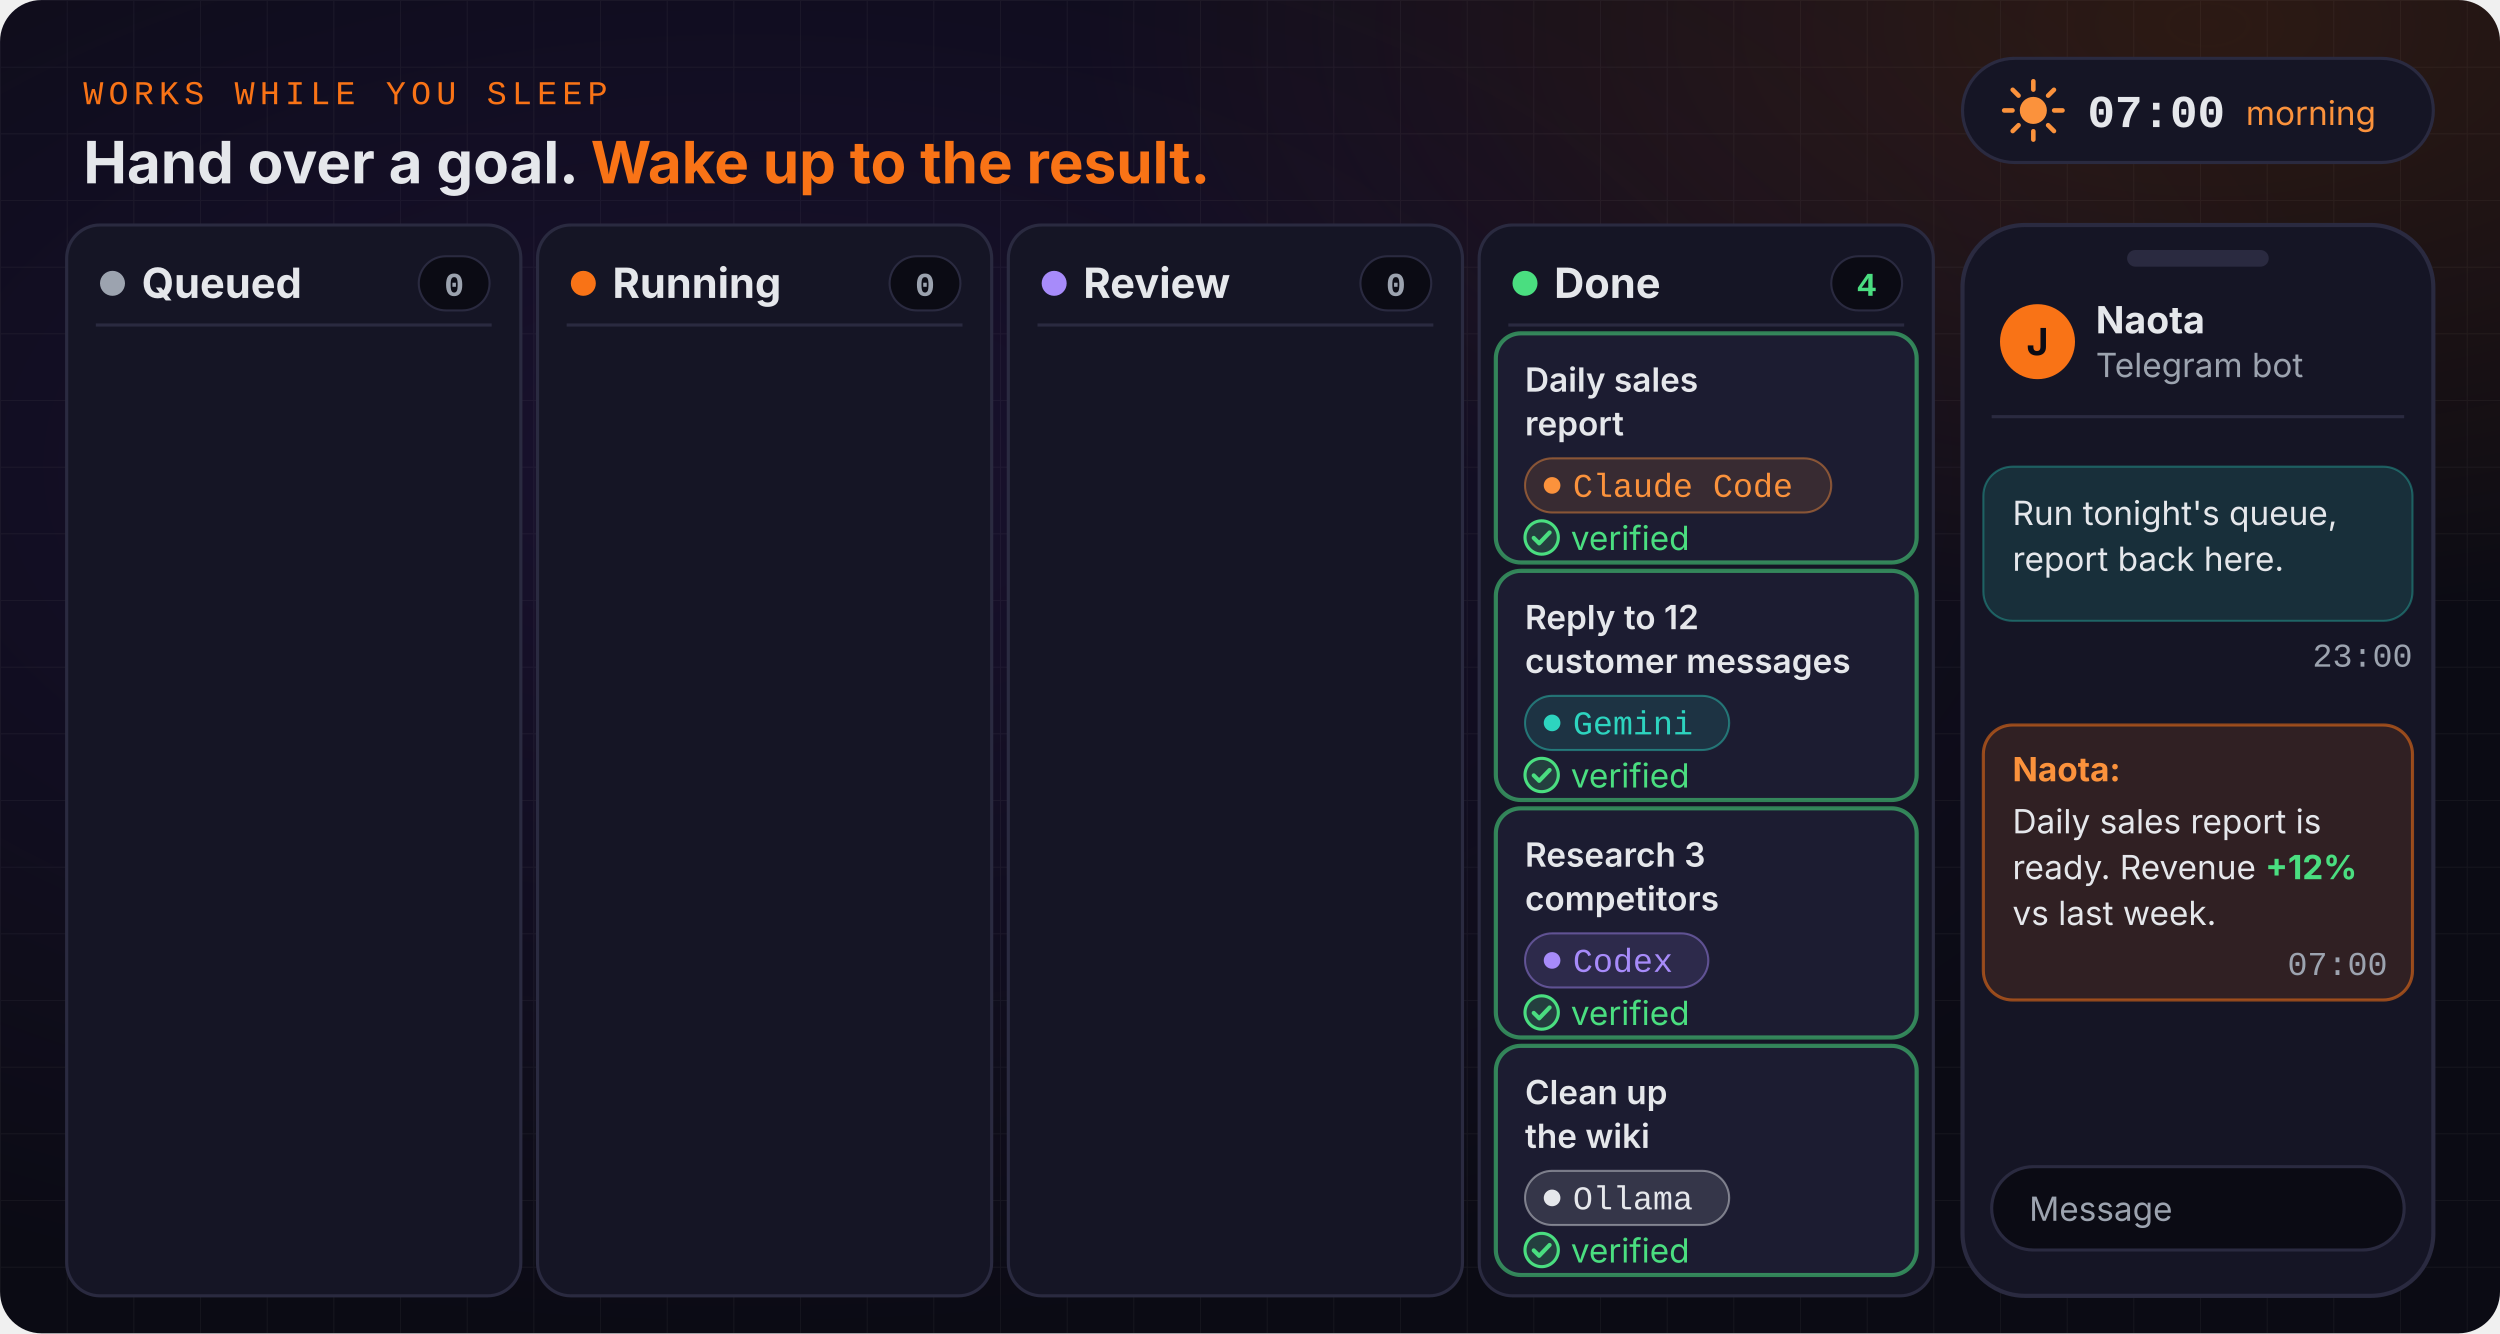
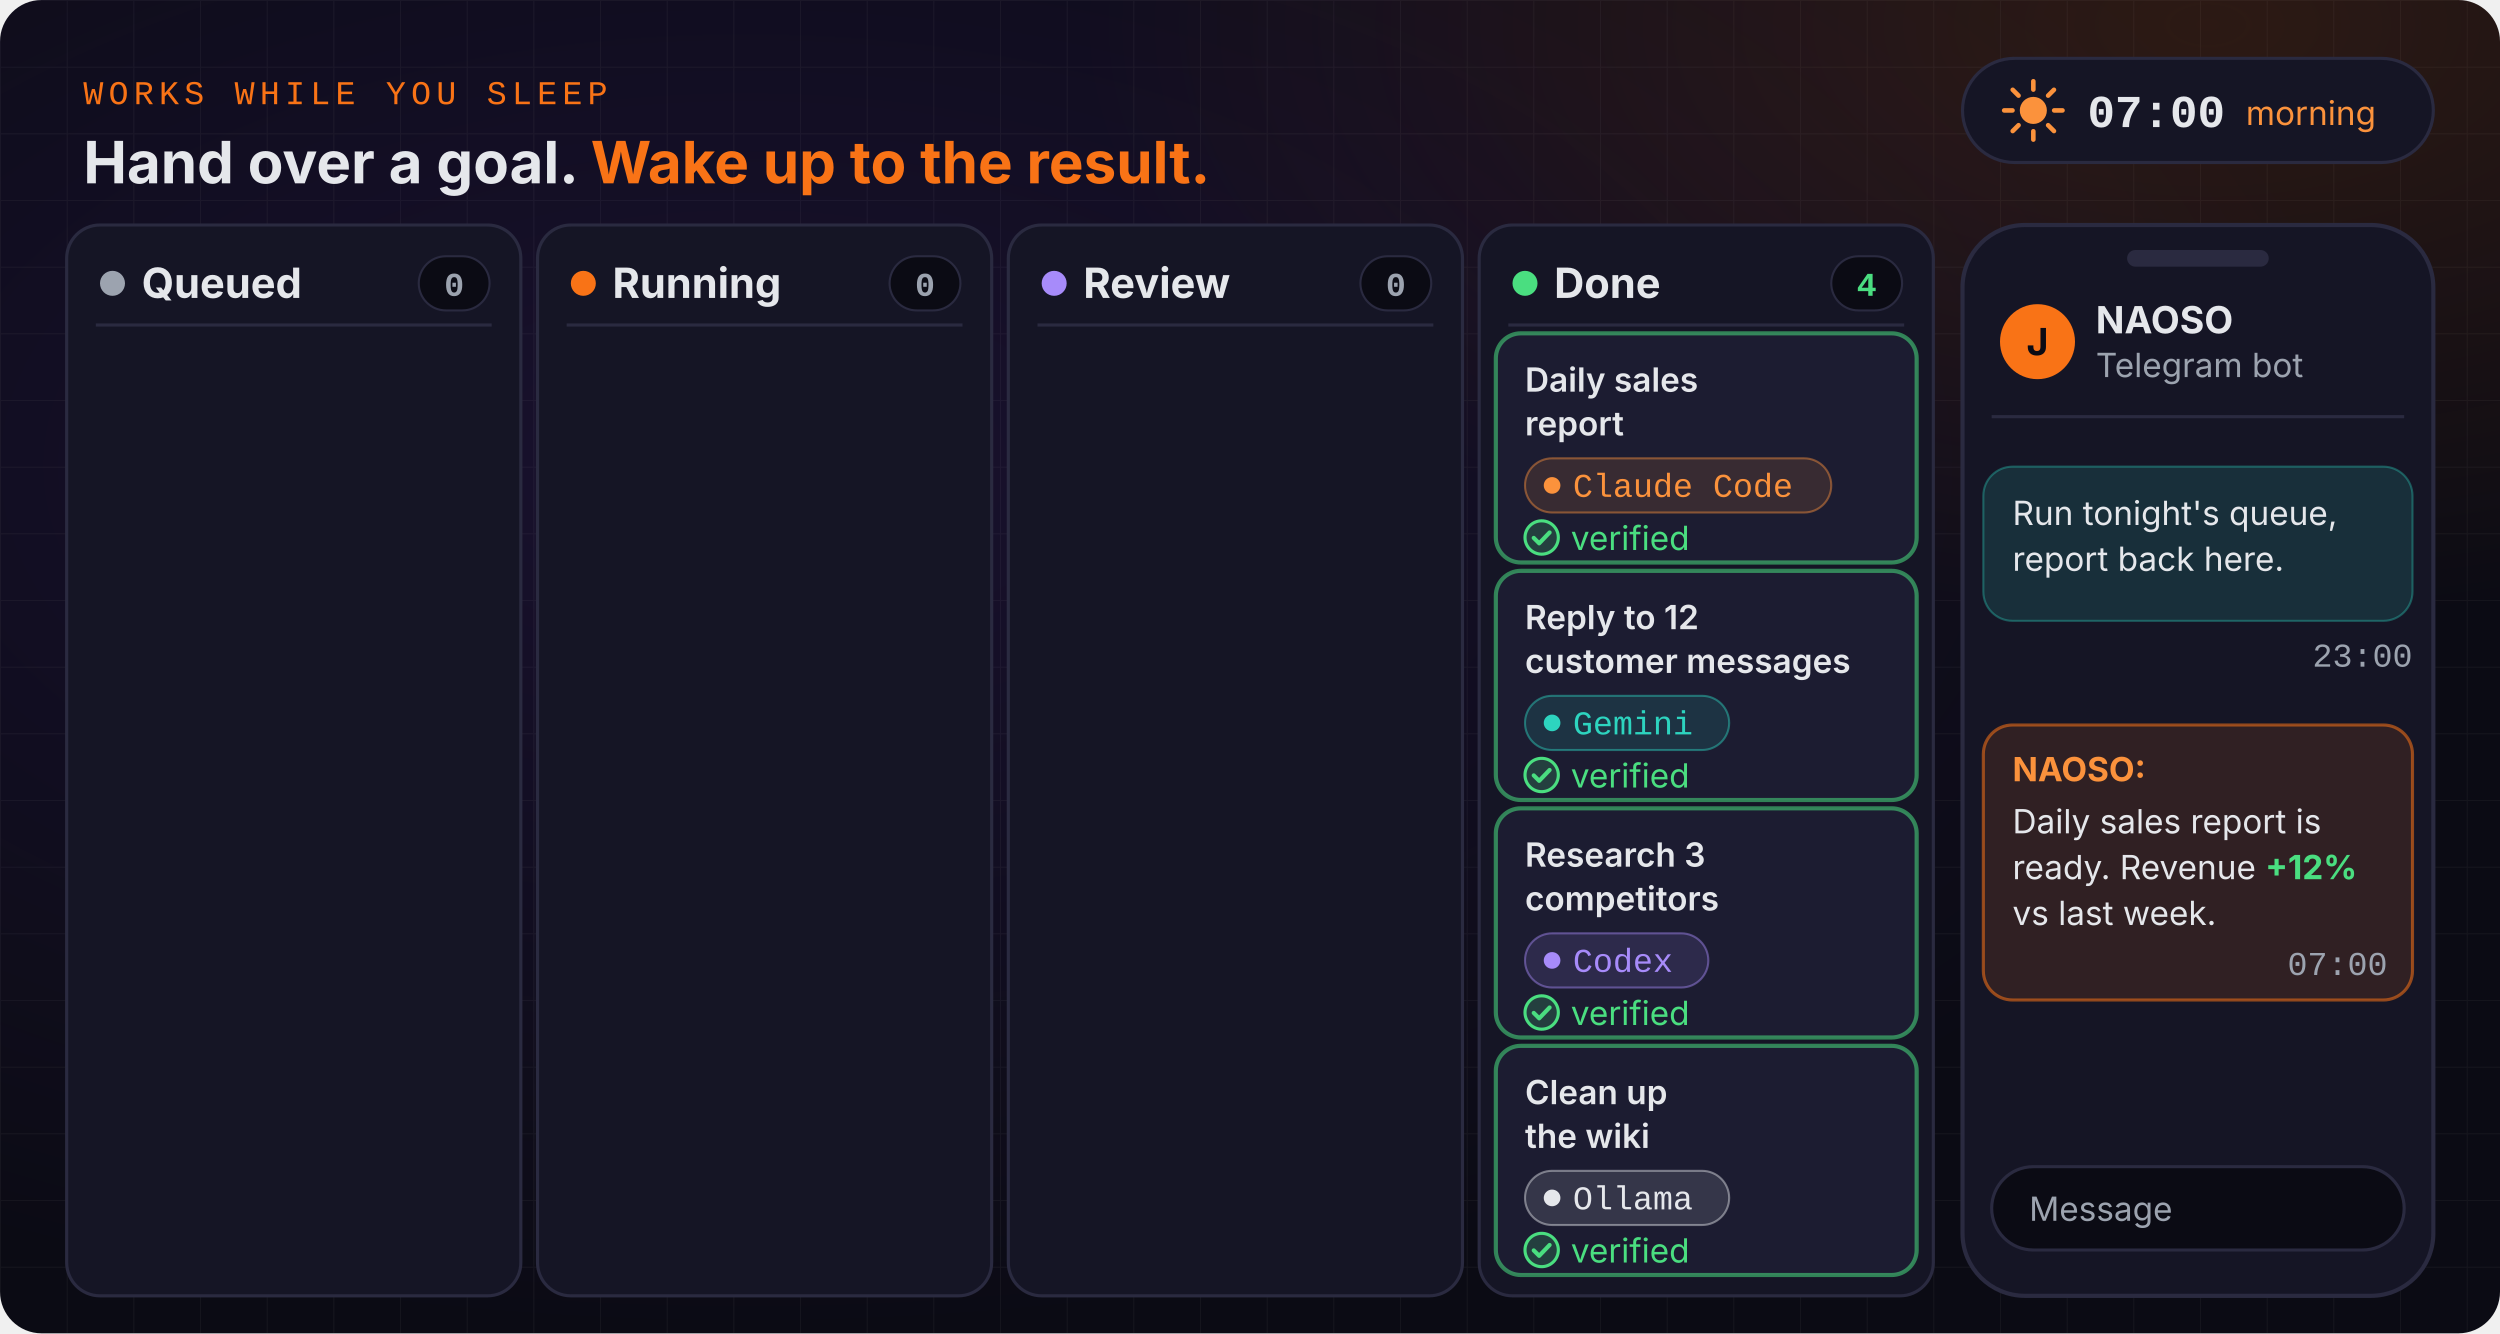
<svg xmlns="http://www.w3.org/2000/svg" viewBox="0 0 1200 640" role="img" aria-labelledby="t d">
  <style>
.mv,.fade,.st,.pg,.pf,.vf,.tm,.ic,.note,.morn,.pulse{animation-duration:14s;animation-iteration-count:infinite;animation-fill-mode:both}
.pf{transform-box:fill-box;transform-origin:left center}
.fade{animation-name:fade;animation-timing-function:linear}
@keyframes fade{0%{opacity:0}4%{opacity:1}95%{opacity:1}98%{opacity:0}100%{opacity:0}}

@keyframes mv0{0%{transform:translateX(-678px)}8%{transform:translateX(-678px)}11%{transform:translateX(-452px)}27%{transform:translateX(-452px)}30%{transform:translateX(-226px)}40%{transform:translateX(-226px)}43%{transform:translateX(0px)}98%{transform:translateX(0px)}98.5%{transform:translateX(-678px)}100%{transform:translateX(-678px)}}
@keyframes st0{0%{stroke:#2a2a40}9%{stroke:#2a2a40}11%{stroke:#f97316}28%{stroke:#f97316}30%{stroke:#8b5cf6}41%{stroke:#8b5cf6}43%{stroke:rgba(74,222,128,0.55)}98%{stroke:rgba(74,222,128,0.55)}98.5%{stroke:#2a2a40}100%{stroke:#2a2a40}}
@keyframes pg0{0%{opacity:0}10%{opacity:0}11.5%{opacity:1}33%{opacity:1}34.5%{opacity:0}100%{opacity:0}}
@keyframes pf0{0%{transform:scaleX(0)}12%{transform:scaleX(0)}26%{transform:scaleX(1)}100%{transform:scaleX(1)}}
@keyframes vf0{0%{opacity:0}34%{opacity:0}36%{opacity:1}98%{opacity:1}98.5%{opacity:0}100%{opacity:0}}
.c0 .mv{animation-name:mv0;animation-timing-function:ease-in-out}.c0 .st{animation-name:st0;animation-timing-function:linear}.c0 .pg{animation-name:pg0;animation-timing-function:linear}.c0 .pf{animation-name:pf0;animation-timing-function:ease-in-out}.c0 .vf{animation-name:vf0;animation-timing-function:linear}
@keyframes mv1{0%{transform:translateX(-678px)}15%{transform:translateX(-678px)}18%{transform:translateX(-452px)}34%{transform:translateX(-452px)}37%{transform:translateX(-226px)}47%{transform:translateX(-226px)}50%{transform:translateX(0px)}98%{transform:translateX(0px)}98.5%{transform:translateX(-678px)}100%{transform:translateX(-678px)}}
@keyframes st1{0%{stroke:#2a2a40}16%{stroke:#2a2a40}18%{stroke:#f97316}35%{stroke:#f97316}37%{stroke:#8b5cf6}48%{stroke:#8b5cf6}50%{stroke:rgba(74,222,128,0.55)}98%{stroke:rgba(74,222,128,0.55)}98.5%{stroke:#2a2a40}100%{stroke:#2a2a40}}
@keyframes pg1{0%{opacity:0}17%{opacity:0}18.5%{opacity:1}40%{opacity:1}41.5%{opacity:0}100%{opacity:0}}
@keyframes pf1{0%{transform:scaleX(0)}19%{transform:scaleX(0)}33%{transform:scaleX(1)}100%{transform:scaleX(1)}}
@keyframes vf1{0%{opacity:0}41%{opacity:0}43%{opacity:1}98%{opacity:1}98.5%{opacity:0}100%{opacity:0}}
.c1 .mv{animation-name:mv1;animation-timing-function:ease-in-out}.c1 .st{animation-name:st1;animation-timing-function:linear}.c1 .pg{animation-name:pg1;animation-timing-function:linear}.c1 .pf{animation-name:pf1;animation-timing-function:ease-in-out}.c1 .vf{animation-name:vf1;animation-timing-function:linear}
@keyframes mv2{0%{transform:translateX(-678px)}22%{transform:translateX(-678px)}25%{transform:translateX(-452px)}41%{transform:translateX(-452px)}44%{transform:translateX(-226px)}54%{transform:translateX(-226px)}57%{transform:translateX(0px)}98%{transform:translateX(0px)}98.5%{transform:translateX(-678px)}100%{transform:translateX(-678px)}}
@keyframes st2{0%{stroke:#2a2a40}23%{stroke:#2a2a40}25%{stroke:#f97316}42%{stroke:#f97316}44%{stroke:#8b5cf6}55%{stroke:#8b5cf6}57%{stroke:rgba(74,222,128,0.55)}98%{stroke:rgba(74,222,128,0.55)}98.5%{stroke:#2a2a40}100%{stroke:#2a2a40}}
@keyframes pg2{0%{opacity:0}24%{opacity:0}25.5%{opacity:1}47%{opacity:1}48.5%{opacity:0}100%{opacity:0}}
@keyframes pf2{0%{transform:scaleX(0)}26%{transform:scaleX(0)}40%{transform:scaleX(1)}100%{transform:scaleX(1)}}
@keyframes vf2{0%{opacity:0}48%{opacity:0}50%{opacity:1}98%{opacity:1}98.5%{opacity:0}100%{opacity:0}}
.c2 .mv{animation-name:mv2;animation-timing-function:ease-in-out}.c2 .st{animation-name:st2;animation-timing-function:linear}.c2 .pg{animation-name:pg2;animation-timing-function:linear}.c2 .pf{animation-name:pf2;animation-timing-function:ease-in-out}.c2 .vf{animation-name:vf2;animation-timing-function:linear}
@keyframes mv3{0%{transform:translateX(-678px)}29%{transform:translateX(-678px)}32%{transform:translateX(-452px)}48%{transform:translateX(-452px)}51%{transform:translateX(-226px)}61%{transform:translateX(-226px)}64%{transform:translateX(0px)}98%{transform:translateX(0px)}98.5%{transform:translateX(-678px)}100%{transform:translateX(-678px)}}
@keyframes st3{0%{stroke:#2a2a40}30%{stroke:#2a2a40}32%{stroke:#f97316}49%{stroke:#f97316}51%{stroke:#8b5cf6}62%{stroke:#8b5cf6}64%{stroke:rgba(74,222,128,0.55)}98%{stroke:rgba(74,222,128,0.55)}98.5%{stroke:#2a2a40}100%{stroke:#2a2a40}}
@keyframes pg3{0%{opacity:0}31%{opacity:0}32.5%{opacity:1}54%{opacity:1}55.5%{opacity:0}100%{opacity:0}}
@keyframes pf3{0%{transform:scaleX(0)}33%{transform:scaleX(0)}47%{transform:scaleX(1)}100%{transform:scaleX(1)}}
@keyframes vf3{0%{opacity:0}55%{opacity:0}57%{opacity:1}98%{opacity:1}98.5%{opacity:0}100%{opacity:0}}
.c3 .mv{animation-name:mv3;animation-timing-function:ease-in-out}.c3 .st{animation-name:st3;animation-timing-function:linear}.c3 .pg{animation-name:pg3;animation-timing-function:linear}.c3 .pf{animation-name:pf3;animation-timing-function:ease-in-out}.c3 .vf{animation-name:vf3;animation-timing-function:linear}
@keyframes tm0{0%{opacity:1}14%{opacity:1}15%{opacity:0}98%{opacity:0}98.5%{opacity:1}100%{opacity:1}}.tm0{animation-name:tm0;animation-timing-function:linear}
@keyframes tm1{0%{opacity:0}14%{opacity:0}15%{opacity:1}29%{opacity:1}30%{opacity:0}100%{opacity:0}}.tm1{animation-name:tm1;animation-timing-function:linear}
@keyframes tm2{0%{opacity:0}29%{opacity:0}30%{opacity:1}44%{opacity:1}45%{opacity:0}100%{opacity:0}}.tm2{animation-name:tm2;animation-timing-function:linear}
@keyframes tm3{0%{opacity:0}44%{opacity:0}45%{opacity:1}59%{opacity:1}60%{opacity:0}100%{opacity:0}}.tm3{animation-name:tm3;animation-timing-function:linear}
@keyframes tm4{0%{opacity:0}59%{opacity:0}60%{opacity:1}98%{opacity:1}98.5%{opacity:0}100%{opacity:0}}.tm4{animation-name:tm4;animation-timing-function:linear}
@keyframes night{0%{opacity:1}58%{opacity:1}62%{opacity:0}98%{opacity:0}98.5%{opacity:1}100%{opacity:1}}@keyframes day{0%{opacity:0}58%{opacity:0}62%{opacity:1}98%{opacity:1}98.5%{opacity:0}100%{opacity:0}}.ic.night{animation-name:night}.ic.day,.morn{animation-name:day}.ic.night{opacity:0}@keyframes note{0%{opacity:0;transform:translateY(24px)}67%{opacity:0;transform:translateY(24px)}71%{opacity:1;transform:translateY(0)}95%{opacity:1;transform:translateY(0)}98%{opacity:0;transform:translateY(0)}100%{opacity:0;transform:translateY(24px)}}.note{animation-name:note;animation-timing-function:ease-out}@keyframes pulse{0%,100%{opacity:1}50%{opacity:.35}}.pulse{animation-name:pulse;animation-duration:2.8s;animation-timing-function:ease-in-out}@media (prefers-reduced-motion: reduce){*{animation:none !important}}
.tm0,.tm1,.tm2,.tm3{opacity:0}.pg{opacity:0}@keyframes n00{0%{opacity:0}30.1%{opacity:0}30.5%{opacity:1}97.85%{opacity:1}98.25%{opacity:0}100%{opacity:0}}.n00{animation:n00 14s linear infinite both;opacity:1}
@keyframes n01{0%{opacity:0}23.1%{opacity:0}23.5%{opacity:1}30.1%{opacity:1}30.5%{opacity:0}100%{opacity:0}}.n01{animation:n01 14s linear infinite both;opacity:0}
@keyframes n02{0%{opacity:0}16.1%{opacity:0}16.5%{opacity:1}23.1%{opacity:1}23.5%{opacity:0}100%{opacity:0}}.n02{animation:n02 14s linear infinite both;opacity:0}
@keyframes n03{0%{opacity:0}9.1%{opacity:0}9.5%{opacity:1}16.1%{opacity:1}16.5%{opacity:0}100%{opacity:0}}.n03{animation:n03 14s linear infinite both;opacity:0}
@keyframes n04{0%{opacity:1}9.1%{opacity:1}9.5%{opacity:0}97.85%{opacity:0}98.25%{opacity:1}100%{opacity:1}}.n04{animation:n04 14s linear infinite both;opacity:0}
@keyframes n10{0%{opacity:1}9.1%{opacity:1}9.5%{opacity:0}49.1%{opacity:0}49.5%{opacity:1}100%{opacity:1}}.n10{animation:n10 14s linear infinite both;opacity:1}
@keyframes n11{0%{opacity:0}9.1%{opacity:0}9.5%{opacity:1}16.1%{opacity:1}16.5%{opacity:0}42.1%{opacity:0}42.5%{opacity:1}49.1%{opacity:1}49.5%{opacity:0}100%{opacity:0}}.n11{animation:n11 14s linear infinite both;opacity:0}
@keyframes n12{0%{opacity:0}16.1%{opacity:0}16.5%{opacity:1}23.1%{opacity:1}23.5%{opacity:0}28.1%{opacity:0}28.5%{opacity:1}30.1%{opacity:1}30.5%{opacity:0}35.1%{opacity:0}35.5%{opacity:1}42.1%{opacity:1}42.5%{opacity:0}100%{opacity:0}}.n12{animation:n12 14s linear infinite both;opacity:0}
@keyframes n13{0%{opacity:0}23.1%{opacity:0}23.5%{opacity:1}28.1%{opacity:1}28.5%{opacity:0}30.1%{opacity:0}30.5%{opacity:1}35.1%{opacity:1}35.5%{opacity:0}100%{opacity:0}}.n13{animation:n13 14s linear infinite both;opacity:0}
@keyframes n20{0%{opacity:1}28.1%{opacity:1}28.5%{opacity:0}62.1%{opacity:0}62.5%{opacity:1}100%{opacity:1}}.n20{animation:n20 14s linear infinite both;opacity:1}
@keyframes n21{0%{opacity:0}28.1%{opacity:0}28.5%{opacity:1}35.1%{opacity:1}35.5%{opacity:0}41.1%{opacity:0}41.5%{opacity:1}42.1%{opacity:1}42.5%{opacity:0}48.1%{opacity:0}48.5%{opacity:1}49.1%{opacity:1}49.5%{opacity:0}55.1%{opacity:0}55.5%{opacity:1}62.1%{opacity:1}62.5%{opacity:0}100%{opacity:0}}.n21{animation:n21 14s linear infinite both;opacity:0}
@keyframes n22{0%{opacity:0}35.1%{opacity:0}35.5%{opacity:1}41.1%{opacity:1}41.5%{opacity:0}42.1%{opacity:0}42.5%{opacity:1}48.1%{opacity:1}48.5%{opacity:0}49.1%{opacity:0}49.5%{opacity:1}55.1%{opacity:1}55.5%{opacity:0}100%{opacity:0}}.n22{animation:n22 14s linear infinite both;opacity:0}
@keyframes n30{0%{opacity:1}41.1%{opacity:1}41.5%{opacity:0}97.85%{opacity:0}98.25%{opacity:1}100%{opacity:1}}.n30{animation:n30 14s linear infinite both;opacity:0}
@keyframes n31{0%{opacity:0}41.1%{opacity:0}41.5%{opacity:1}48.1%{opacity:1}48.5%{opacity:0}100%{opacity:0}}.n31{animation:n31 14s linear infinite both;opacity:0}
@keyframes n32{0%{opacity:0}48.1%{opacity:0}48.5%{opacity:1}55.1%{opacity:1}55.5%{opacity:0}100%{opacity:0}}.n32{animation:n32 14s linear infinite both;opacity:0}
@keyframes n33{0%{opacity:0}55.1%{opacity:0}55.5%{opacity:1}62.1%{opacity:1}62.5%{opacity:0}100%{opacity:0}}.n33{animation:n33 14s linear infinite both;opacity:0}
@keyframes n34{0%{opacity:0}62.1%{opacity:0}62.5%{opacity:1}97.85%{opacity:1}98.25%{opacity:0}100%{opacity:0}}.n34{animation:n34 14s linear infinite both;opacity:1}</style>
  <defs>
    <radialGradient id="glow" cx="30%" cy="35%" r="65%">
      <stop offset="0" stop-color="#7c3aed" stop-opacity=".12" />
      <stop offset="1" stop-color="#7c3aed" stop-opacity="0" />
    </radialGradient>
    <radialGradient id="sunglow" cx="88%" cy="2%" r="45%">
      <stop offset="0" stop-color="#f97316" stop-opacity=".14" />
      <stop offset="1" stop-color="#f97316" stop-opacity="0" />
    </radialGradient>
    <pattern id="grid" width="32" height="32" patternUnits="userSpaceOnUse">
      <path d="M32 0H0V32" fill="none" stroke="#ffffff" stroke-opacity=".04" stroke-width="1" />
    </pattern>
    <clipPath id="bg">
      <rect width="1200" height="640" rx="20" />
    </clipPath>
  </defs>
  <g clip-path="url(#bg)">
    <rect width="1200" height="640" fill="#0b0b14" />
    <rect width="1200" height="640" fill="url(#grid)" />
    <rect width="1200" height="640" fill="url(#glow)" />
    <rect class="morn" width="1200" height="640" fill="url(#sunglow)" />
  </g>
  <text x="40" y="50" font-family="ui-monospace, 'SFMono-Regular', Consolas, 'Courier New', monospace" font-size="16" letter-spacing="2.5" fill="#f97316">WORKS WHILE YOU SLEEP</text>
  <text x="40" y="88" font-family="Inter, 'Segoe UI', system-ui, -apple-system, Arial, sans-serif" font-size="28" font-weight="700" fill="#e5e7eb">Hand over a goal. <tspan fill="#f97316">Wake up to the result.</tspan>
  </text>
  <g font-family="Inter, 'Segoe UI', system-ui, -apple-system, Arial, sans-serif">
    <rect x="942" y="28" width="226" height="50" rx="25" fill="#151525" stroke="#2a2a40" stroke-width="1.5" />
    <g class="ic night">
      <path d="M980 41a12 12 0 1 0 10 18a10 10 0 0 1 -10 -18z" fill="#a78bfa" />
    </g>
    <g class="ic day">
      <circle cx="976" cy="53" r="6.5" fill="#fb923c" />
      <path d="M986.0 53.0L990.0 53.0M983.1 60.1L985.9 62.9M976.0 63.0L976.0 67.0M968.9 60.1L966.1 62.9M966.0 53.0L962.0 53.0M968.9 45.9L966.1 43.1M976.0 43.0L976.0 39.0M983.1 45.9L985.9 43.1" stroke="#fb923c" stroke-width="2.2" stroke-linecap="round" />
    </g>
    <g class="tm tm0">
      <text x="1002" y="61" font-family="ui-monospace, 'SFMono-Regular', Consolas, 'Courier New', monospace" font-size="22" font-weight="700" fill="#e5e7eb">23:00</text>
      <text x="1078" y="60" font-size="16" fill="#a78bfa">night</text>
    </g>
    <g class="tm tm1">
      <text x="1002" y="61" font-family="ui-monospace, 'SFMono-Regular', Consolas, 'Courier New', monospace" font-size="22" font-weight="700" fill="#e5e7eb">01:00</text>
      <text x="1078" y="60" font-size="16" fill="#a78bfa">night</text>
    </g>
    <g class="tm tm2">
      <text x="1002" y="61" font-family="ui-monospace, 'SFMono-Regular', Consolas, 'Courier New', monospace" font-size="22" font-weight="700" fill="#e5e7eb">03:00</text>
      <text x="1078" y="60" font-size="16" fill="#a78bfa">night</text>
    </g>
    <g class="tm tm3">
      <text x="1002" y="61" font-family="ui-monospace, 'SFMono-Regular', Consolas, 'Courier New', monospace" font-size="22" font-weight="700" fill="#e5e7eb">05:00</text>
      <text x="1078" y="60" font-size="16" fill="#a78bfa">night</text>
    </g>
    <g class="tm tm4">
      <text x="1002" y="61" font-family="ui-monospace, 'SFMono-Regular', Consolas, 'Courier New', monospace" font-size="22" font-weight="700" fill="#e5e7eb">07:00</text>
      <text x="1078" y="60" font-size="16" fill="#fb923c">morning</text>
    </g>
  </g>
  <rect x="32" y="108" width="218" height="514" rx="16" fill="#151525" stroke="#2a2a40" stroke-width="1.5" />
  <circle cx="54" cy="136" r="6" fill="#9ca3af" />
  <text x="68" y="143" font-family="Inter, 'Segoe UI', system-ui, -apple-system, Arial, sans-serif" font-size="20" font-weight="700" fill="#e5e7eb">Queued</text>
  <line x1="46" y1="156" x2="236" y2="156" stroke="#2a2a40" stroke-width="1.5" />
  <rect x="258" y="108" width="218" height="514" rx="16" fill="#151525" stroke="#2a2a40" stroke-width="1.5" />
  <circle class="pulse" cx="280" cy="136" r="6" fill="#f97316" />
  <text x="294" y="143" font-family="Inter, 'Segoe UI', system-ui, -apple-system, Arial, sans-serif" font-size="20" font-weight="700" fill="#e5e7eb">Running</text>
  <line x1="272" y1="156" x2="462" y2="156" stroke="#2a2a40" stroke-width="1.5" />
  <rect x="484" y="108" width="218" height="514" rx="16" fill="#151525" stroke="#2a2a40" stroke-width="1.5" />
  <circle cx="506" cy="136" r="6" fill="#a78bfa" />
  <text x="520" y="143" font-family="Inter, 'Segoe UI', system-ui, -apple-system, Arial, sans-serif" font-size="20" font-weight="700" fill="#e5e7eb">Review</text>
  <line x1="498" y1="156" x2="688" y2="156" stroke="#2a2a40" stroke-width="1.5" />
  <rect x="710" y="108" width="218" height="514" rx="16" fill="#151525" stroke="#2a2a40" stroke-width="1.5" />
  <circle cx="732" cy="136" r="6" fill="#4ade80" />
  <text x="746" y="143" font-family="Inter, 'Segoe UI', system-ui, -apple-system, Arial, sans-serif" font-size="20" font-weight="700" fill="#e5e7eb">Done</text>
  <line x1="724" y1="156" x2="914" y2="156" stroke="#2a2a40" stroke-width="1.5" />
  <rect x="201" y="123" width="34" height="26" rx="13" fill="#0b0b14" stroke="#2a2a40" />
  <text class="n00" x="218" y="142" text-anchor="middle" font-family="ui-monospace, 'SFMono-Regular', Consolas, 'Courier New', monospace" font-size="16" font-weight="700" fill="#9ca3af">0</text>
  <text class="n01" x="218" y="142" text-anchor="middle" font-family="ui-monospace, 'SFMono-Regular', Consolas, 'Courier New', monospace" font-size="16" font-weight="700" fill="#9ca3af">1</text>
  <text class="n02" x="218" y="142" text-anchor="middle" font-family="ui-monospace, 'SFMono-Regular', Consolas, 'Courier New', monospace" font-size="16" font-weight="700" fill="#9ca3af">2</text>
  <text class="n03" x="218" y="142" text-anchor="middle" font-family="ui-monospace, 'SFMono-Regular', Consolas, 'Courier New', monospace" font-size="16" font-weight="700" fill="#9ca3af">3</text>
  <text class="n04" x="218" y="142" text-anchor="middle" font-family="ui-monospace, 'SFMono-Regular', Consolas, 'Courier New', monospace" font-size="16" font-weight="700" fill="#9ca3af">4</text>
  <rect x="427" y="123" width="34" height="26" rx="13" fill="#0b0b14" stroke="#2a2a40" />
  <text class="n10" x="444" y="142" text-anchor="middle" font-family="ui-monospace, 'SFMono-Regular', Consolas, 'Courier New', monospace" font-size="16" font-weight="700" fill="#9ca3af">0</text>
  <text class="n11" x="444" y="142" text-anchor="middle" font-family="ui-monospace, 'SFMono-Regular', Consolas, 'Courier New', monospace" font-size="16" font-weight="700" fill="#f97316">1</text>
  <text class="n12" x="444" y="142" text-anchor="middle" font-family="ui-monospace, 'SFMono-Regular', Consolas, 'Courier New', monospace" font-size="16" font-weight="700" fill="#f97316">2</text>
  <text class="n13" x="444" y="142" text-anchor="middle" font-family="ui-monospace, 'SFMono-Regular', Consolas, 'Courier New', monospace" font-size="16" font-weight="700" fill="#f97316">3</text>
  <rect x="653" y="123" width="34" height="26" rx="13" fill="#0b0b14" stroke="#2a2a40" />
  <text class="n20" x="670" y="142" text-anchor="middle" font-family="ui-monospace, 'SFMono-Regular', Consolas, 'Courier New', monospace" font-size="16" font-weight="700" fill="#9ca3af">0</text>
  <text class="n21" x="670" y="142" text-anchor="middle" font-family="ui-monospace, 'SFMono-Regular', Consolas, 'Courier New', monospace" font-size="16" font-weight="700" fill="#a78bfa">1</text>
  <text class="n22" x="670" y="142" text-anchor="middle" font-family="ui-monospace, 'SFMono-Regular', Consolas, 'Courier New', monospace" font-size="16" font-weight="700" fill="#a78bfa">2</text>
  <rect x="879" y="123" width="34" height="26" rx="13" fill="#0b0b14" stroke="#2a2a40" />
  <text class="n30" x="896" y="142" text-anchor="middle" font-family="ui-monospace, 'SFMono-Regular', Consolas, 'Courier New', monospace" font-size="16" font-weight="700" fill="#9ca3af">0</text>
  <text class="n31" x="896" y="142" text-anchor="middle" font-family="ui-monospace, 'SFMono-Regular', Consolas, 'Courier New', monospace" font-size="16" font-weight="700" fill="#4ade80">1</text>
  <text class="n32" x="896" y="142" text-anchor="middle" font-family="ui-monospace, 'SFMono-Regular', Consolas, 'Courier New', monospace" font-size="16" font-weight="700" fill="#4ade80">2</text>
  <text class="n33" x="896" y="142" text-anchor="middle" font-family="ui-monospace, 'SFMono-Regular', Consolas, 'Courier New', monospace" font-size="16" font-weight="700" fill="#4ade80">3</text>
  <text class="n34" x="896" y="142" text-anchor="middle" font-family="ui-monospace, 'SFMono-Regular', Consolas, 'Courier New', monospace" font-size="16" font-weight="700" fill="#4ade80">4</text>
  <g class="c0" transform="translate(718 160)">
    <g class="mv">
      <g class="fade">
        <rect class="st" width="202" height="110" rx="12" fill="#1c1c31" stroke="rgba(74,222,128,0.55)" stroke-width="2" />
        <text font-family="Inter, 'Segoe UI', system-ui, -apple-system, Arial, sans-serif" font-size="16" font-weight="600" fill="#e5e7eb">
          <tspan x="14" y="28">Daily sales</tspan>
          <tspan x="14" y="49">report</tspan>
        </text>
        <rect x="14" y="60" width="147" height="26" rx="13" fill="#fb923c" fill-opacity=".13" stroke="#fb923c" stroke-opacity=".45" />
        <circle cx="27" cy="73" r="4" fill="#fb923c" />
        <text x="37" y="78.5" font-family="ui-monospace, 'SFMono-Regular', Consolas, 'Courier New', monospace" font-size="16" fill="#fb923c">Claude Code</text>
        <g class="pg">
          <rect x="14" y="96" width="174" height="5" rx="2.5" fill="#2a2a40" />
          <rect class="pf" x="14" y="96" width="174" height="5" rx="2.5" fill="#f97316" />
        </g>
        <g class="vf">
          <circle cx="22" cy="98" r="8" fill="#4ade80" fill-opacity=".18" stroke="#4ade80" stroke-width="1.5" />
          <path d="M18.2 98.2l2.6 2.6l5-5.2" fill="none" stroke="#4ade80" stroke-width="2" stroke-linecap="round" stroke-linejoin="round" />
          <text x="36" y="104" font-family="Inter, 'Segoe UI', system-ui, -apple-system, Arial, sans-serif" font-size="16" fill="#4ade80">verified</text>
        </g>
      </g>
    </g>
  </g>
  <g class="c1" transform="translate(718 274)">
    <g class="mv">
      <g class="fade">
        <rect class="st" width="202" height="110" rx="12" fill="#1c1c31" stroke="rgba(74,222,128,0.55)" stroke-width="2" />
        <text font-family="Inter, 'Segoe UI', system-ui, -apple-system, Arial, sans-serif" font-size="16" font-weight="600" fill="#e5e7eb">
          <tspan x="14" y="28">Reply to 12</tspan>
          <tspan x="14" y="49">customer messages</tspan>
        </text>
        <rect x="14" y="60" width="98" height="26" rx="13" fill="#2dd4bf" fill-opacity=".13" stroke="#2dd4bf" stroke-opacity=".45" />
        <circle cx="27" cy="73" r="4" fill="#2dd4bf" />
        <text x="37" y="78.5" font-family="ui-monospace, 'SFMono-Regular', Consolas, 'Courier New', monospace" font-size="16" fill="#2dd4bf">Gemini</text>
        <g class="pg">
          <rect x="14" y="96" width="174" height="5" rx="2.5" fill="#2a2a40" />
          <rect class="pf" x="14" y="96" width="174" height="5" rx="2.5" fill="#f97316" />
        </g>
        <g class="vf">
          <circle cx="22" cy="98" r="8" fill="#4ade80" fill-opacity=".18" stroke="#4ade80" stroke-width="1.5" />
          <path d="M18.2 98.2l2.6 2.6l5-5.2" fill="none" stroke="#4ade80" stroke-width="2" stroke-linecap="round" stroke-linejoin="round" />
          <text x="36" y="104" font-family="Inter, 'Segoe UI', system-ui, -apple-system, Arial, sans-serif" font-size="16" fill="#4ade80">verified</text>
        </g>
      </g>
    </g>
  </g>
  <g class="c2" transform="translate(718 388)">
    <g class="mv">
      <g class="fade">
        <rect class="st" width="202" height="110" rx="12" fill="#1c1c31" stroke="rgba(74,222,128,0.55)" stroke-width="2" />
        <text font-family="Inter, 'Segoe UI', system-ui, -apple-system, Arial, sans-serif" font-size="16" font-weight="600" fill="#e5e7eb">
          <tspan x="14" y="28">Research 3</tspan>
          <tspan x="14" y="49">competitors</tspan>
        </text>
        <rect x="14" y="60" width="88" height="26" rx="13" fill="#a78bfa" fill-opacity=".13" stroke="#a78bfa" stroke-opacity=".45" />
        <circle cx="27" cy="73" r="4" fill="#a78bfa" />
        <text x="37" y="78.5" font-family="ui-monospace, 'SFMono-Regular', Consolas, 'Courier New', monospace" font-size="16" fill="#a78bfa">Codex</text>
        <g class="pg">
          <rect x="14" y="96" width="174" height="5" rx="2.5" fill="#2a2a40" />
          <rect class="pf" x="14" y="96" width="174" height="5" rx="2.5" fill="#f97316" />
        </g>
        <g class="vf">
          <circle cx="22" cy="98" r="8" fill="#4ade80" fill-opacity=".18" stroke="#4ade80" stroke-width="1.5" />
          <path d="M18.2 98.2l2.6 2.6l5-5.2" fill="none" stroke="#4ade80" stroke-width="2" stroke-linecap="round" stroke-linejoin="round" />
          <text x="36" y="104" font-family="Inter, 'Segoe UI', system-ui, -apple-system, Arial, sans-serif" font-size="16" fill="#4ade80">verified</text>
        </g>
      </g>
    </g>
  </g>
  <g class="c3" transform="translate(718 502)">
    <g class="mv">
      <g class="fade">
        <rect class="st" width="202" height="110" rx="12" fill="#1c1c31" stroke="rgba(74,222,128,0.55)" stroke-width="2" />
        <text font-family="Inter, 'Segoe UI', system-ui, -apple-system, Arial, sans-serif" font-size="16" font-weight="600" fill="#e5e7eb">
          <tspan x="14" y="28">Clean up</tspan>
          <tspan x="14" y="49">the wiki</tspan>
        </text>
        <rect x="14" y="60" width="98" height="26" rx="13" fill="#e5e7eb" fill-opacity=".13" stroke="#e5e7eb" stroke-opacity=".45" />
        <circle cx="27" cy="73" r="4" fill="#e5e7eb" />
        <text x="37" y="78.5" font-family="ui-monospace, 'SFMono-Regular', Consolas, 'Courier New', monospace" font-size="16" fill="#e5e7eb">Ollama</text>
        <g class="pg">
          <rect x="14" y="96" width="174" height="5" rx="2.5" fill="#2a2a40" />
          <rect class="pf" x="14" y="96" width="174" height="5" rx="2.5" fill="#f97316" />
        </g>
        <g class="vf">
          <circle cx="22" cy="98" r="8" fill="#4ade80" fill-opacity=".18" stroke="#4ade80" stroke-width="1.5" />
          <path d="M18.2 98.2l2.6 2.6l5-5.2" fill="none" stroke="#4ade80" stroke-width="2" stroke-linecap="round" stroke-linejoin="round" />
          <text x="36" y="104" font-family="Inter, 'Segoe UI', system-ui, -apple-system, Arial, sans-serif" font-size="16" fill="#4ade80">verified</text>
        </g>
      </g>
    </g>
  </g>
  <g font-family="Inter, 'Segoe UI', system-ui, -apple-system, Arial, sans-serif">
    <rect x="942" y="108" width="226" height="514" rx="30" fill="#151525" stroke="#2a2a40" stroke-width="2" />
    <rect x="1021.0" y="120" width="68" height="8" rx="4" fill="#2a2a40" />
    <circle cx="978" cy="164" r="18" fill="#f97316" />
    <text x="978" y="170.5" text-anchor="middle" font-size="18" font-weight="700" fill="#0b0b14">J</text>
-     <text x="1006" y="160" font-size="18" font-weight="700" fill="#e5e7eb">Naota</text>
+     <text x="1006" y="160" font-size="18" font-weight="700" fill="#e5e7eb">NAOSO</text>
    <text x="1006" y="181" font-size="16" fill="#9ca3af">Telegram bot</text>
    <line x1="956" y1="200" x2="1154" y2="200" stroke="#2a2a40" stroke-width="1.5" />
    <rect x="952" y="224" width="206" height="74" rx="14" fill="#2dd4bf" fill-opacity=".14" stroke="#2dd4bf" stroke-opacity=".35" />
    <text font-size="16" fill="#e5e7eb">
      <tspan x="966" y="252">Run tonight's queue,</tspan>
      <tspan x="966" y="274">report back here.</tspan>
    </text>
    <text x="1158" y="320" text-anchor="end" font-family="ui-monospace, 'SFMono-Regular', Consolas, 'Courier New', monospace" font-size="16" fill="#9ca3af">23:00</text>
    <g class="note">
      <rect x="952" y="348" width="206" height="132" rx="14" fill="#f97316" fill-opacity=".12" stroke="#f97316" stroke-opacity=".55" stroke-width="1.5" />
-       <text x="966" y="375" font-size="16" font-weight="700" fill="#fb923c">Naota:</text>
+       <text x="966" y="375" font-size="16" font-weight="700" fill="#fb923c">NAOSO:</text>
      <text font-size="16" fill="#e5e7eb">
        <tspan x="966" y="400">Daily sales report is</tspan>
        <tspan x="966" y="422">ready. Revenue <tspan fill="#4ade80" font-weight="700">+12%</tspan>
        </tspan>
        <tspan x="966" y="444">vs last week.</tspan>
      </text>
      <text x="1146" y="468" text-anchor="end" font-family="ui-monospace, 'SFMono-Regular', Consolas, 'Courier New', monospace" font-size="16" fill="#9ca3af">07:00</text>
    </g>
    <rect x="956" y="560" width="198" height="40" rx="20" fill="#0b0b14" stroke="#2a2a40" stroke-width="1.5" />
    <text x="974" y="586" font-size="16" fill="#9ca3af">Message</text>
  </g>
</svg>
